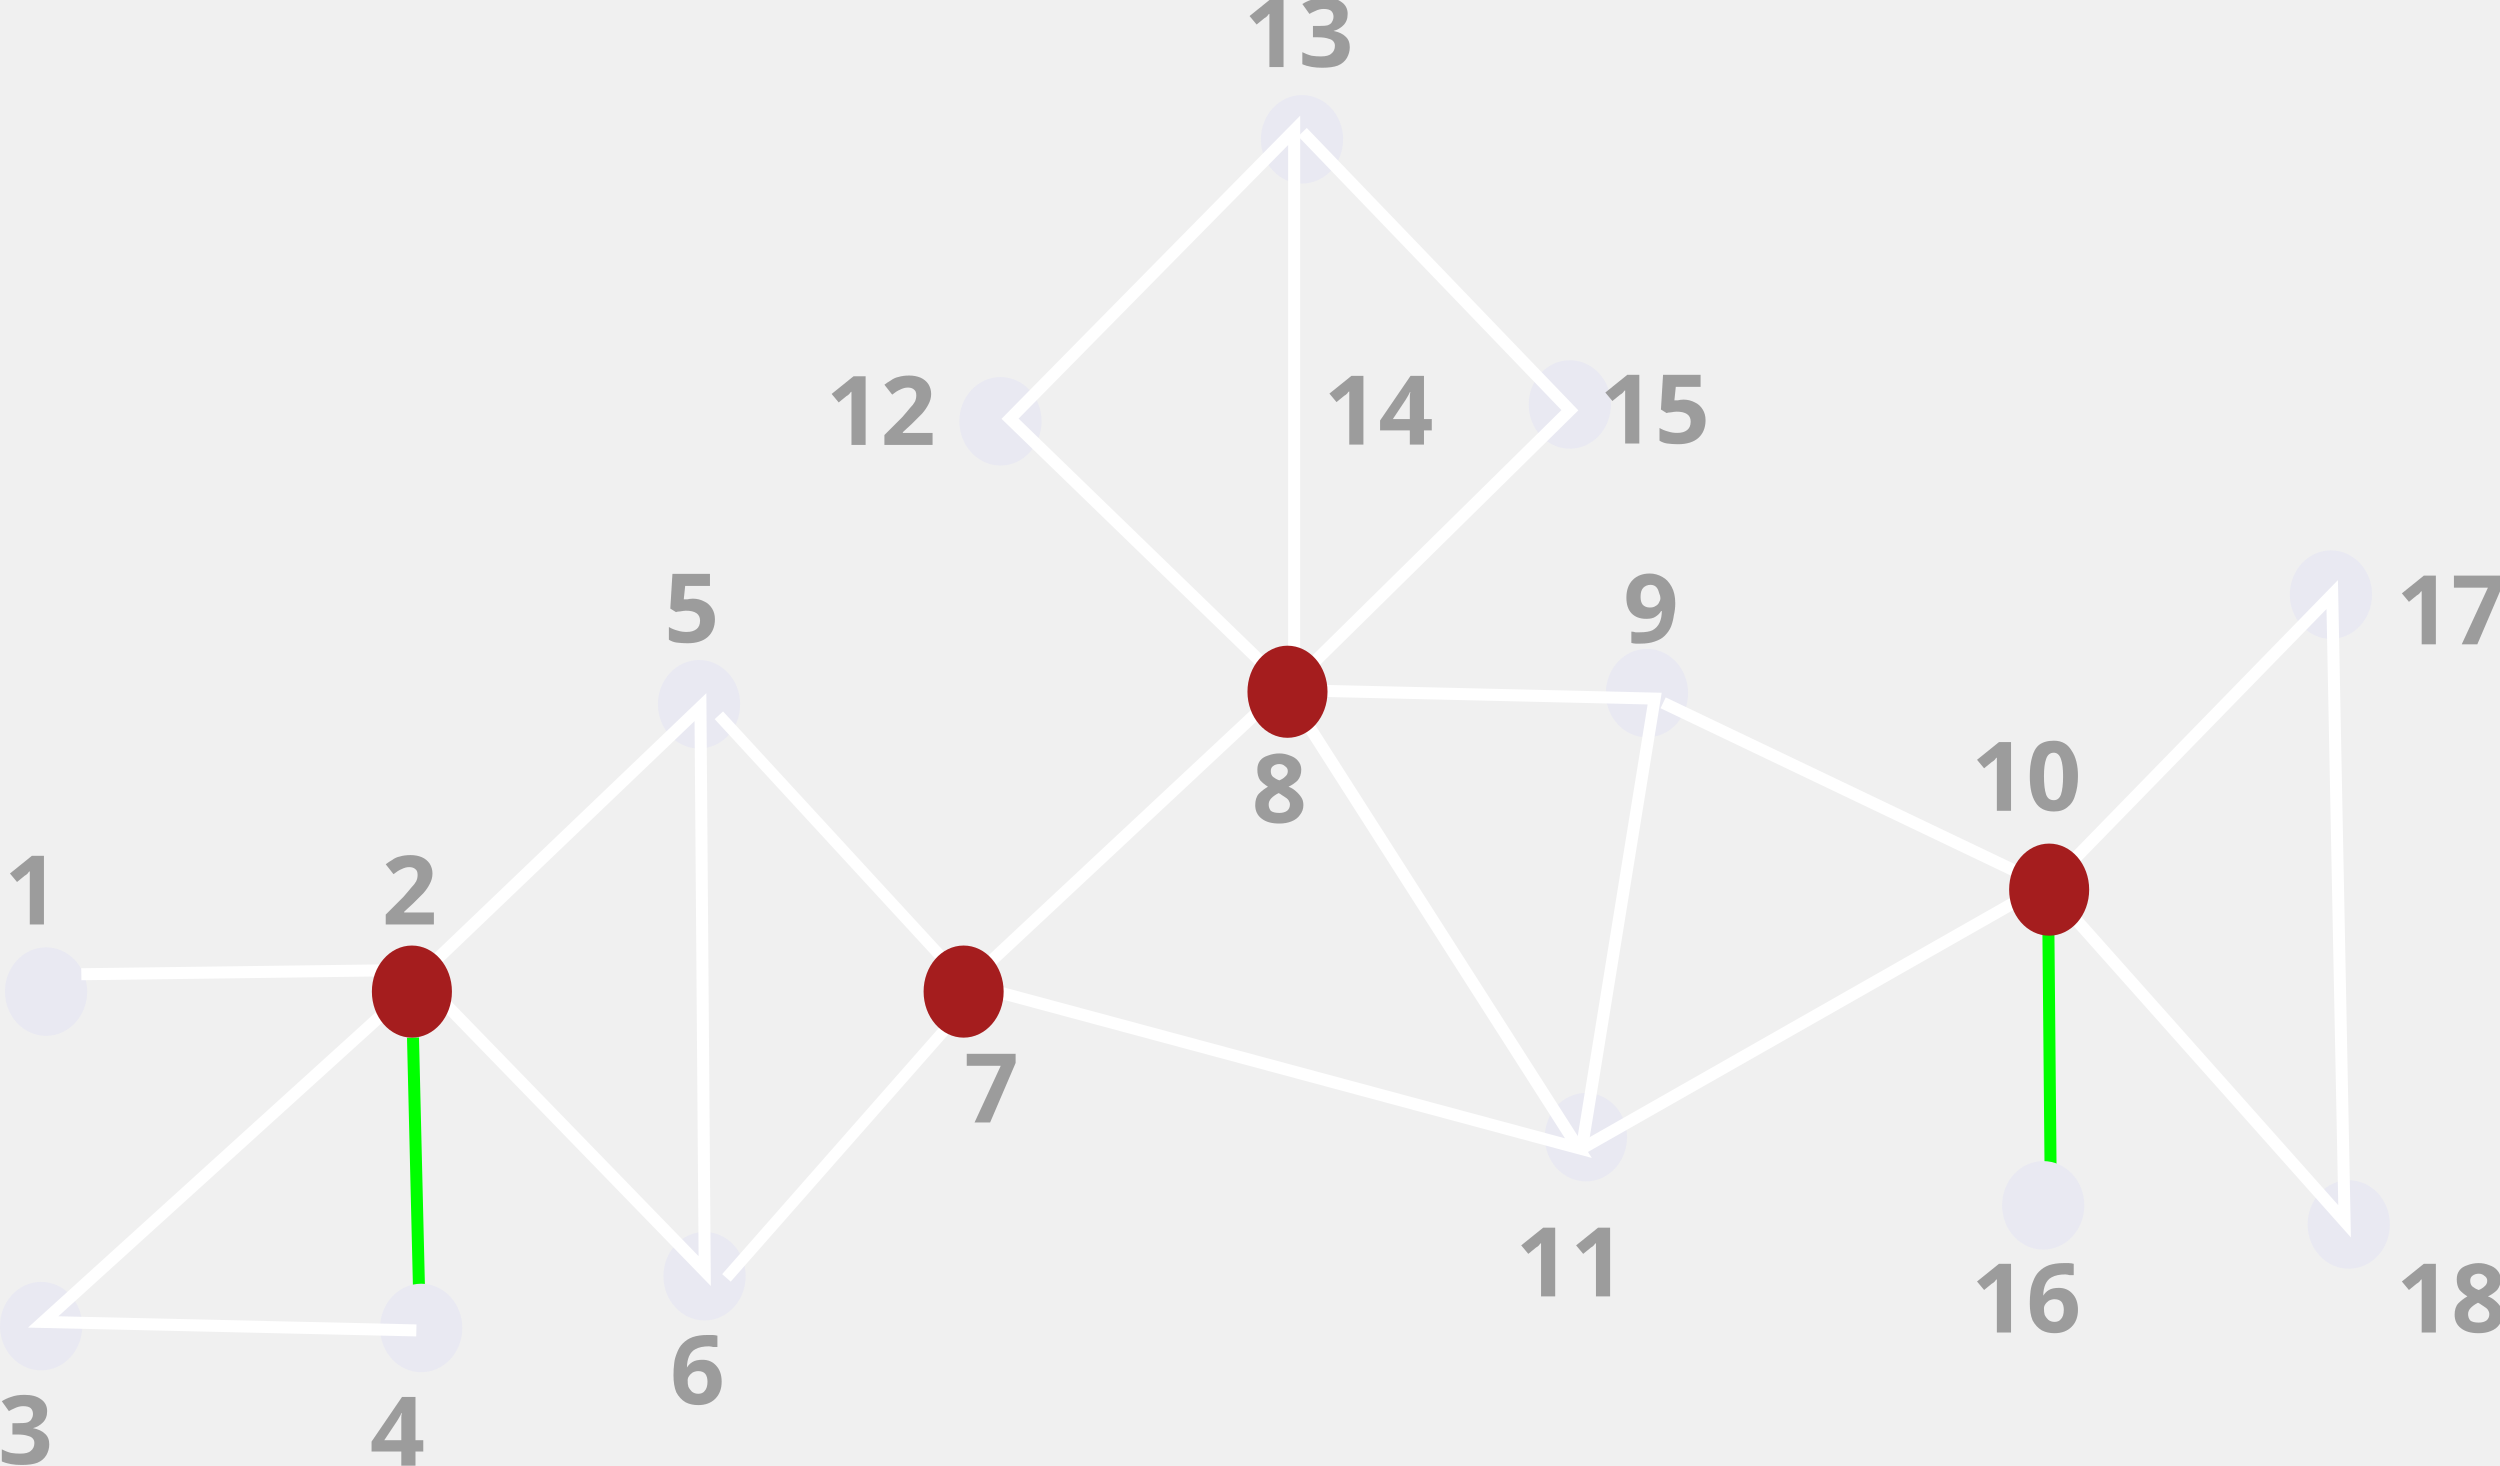
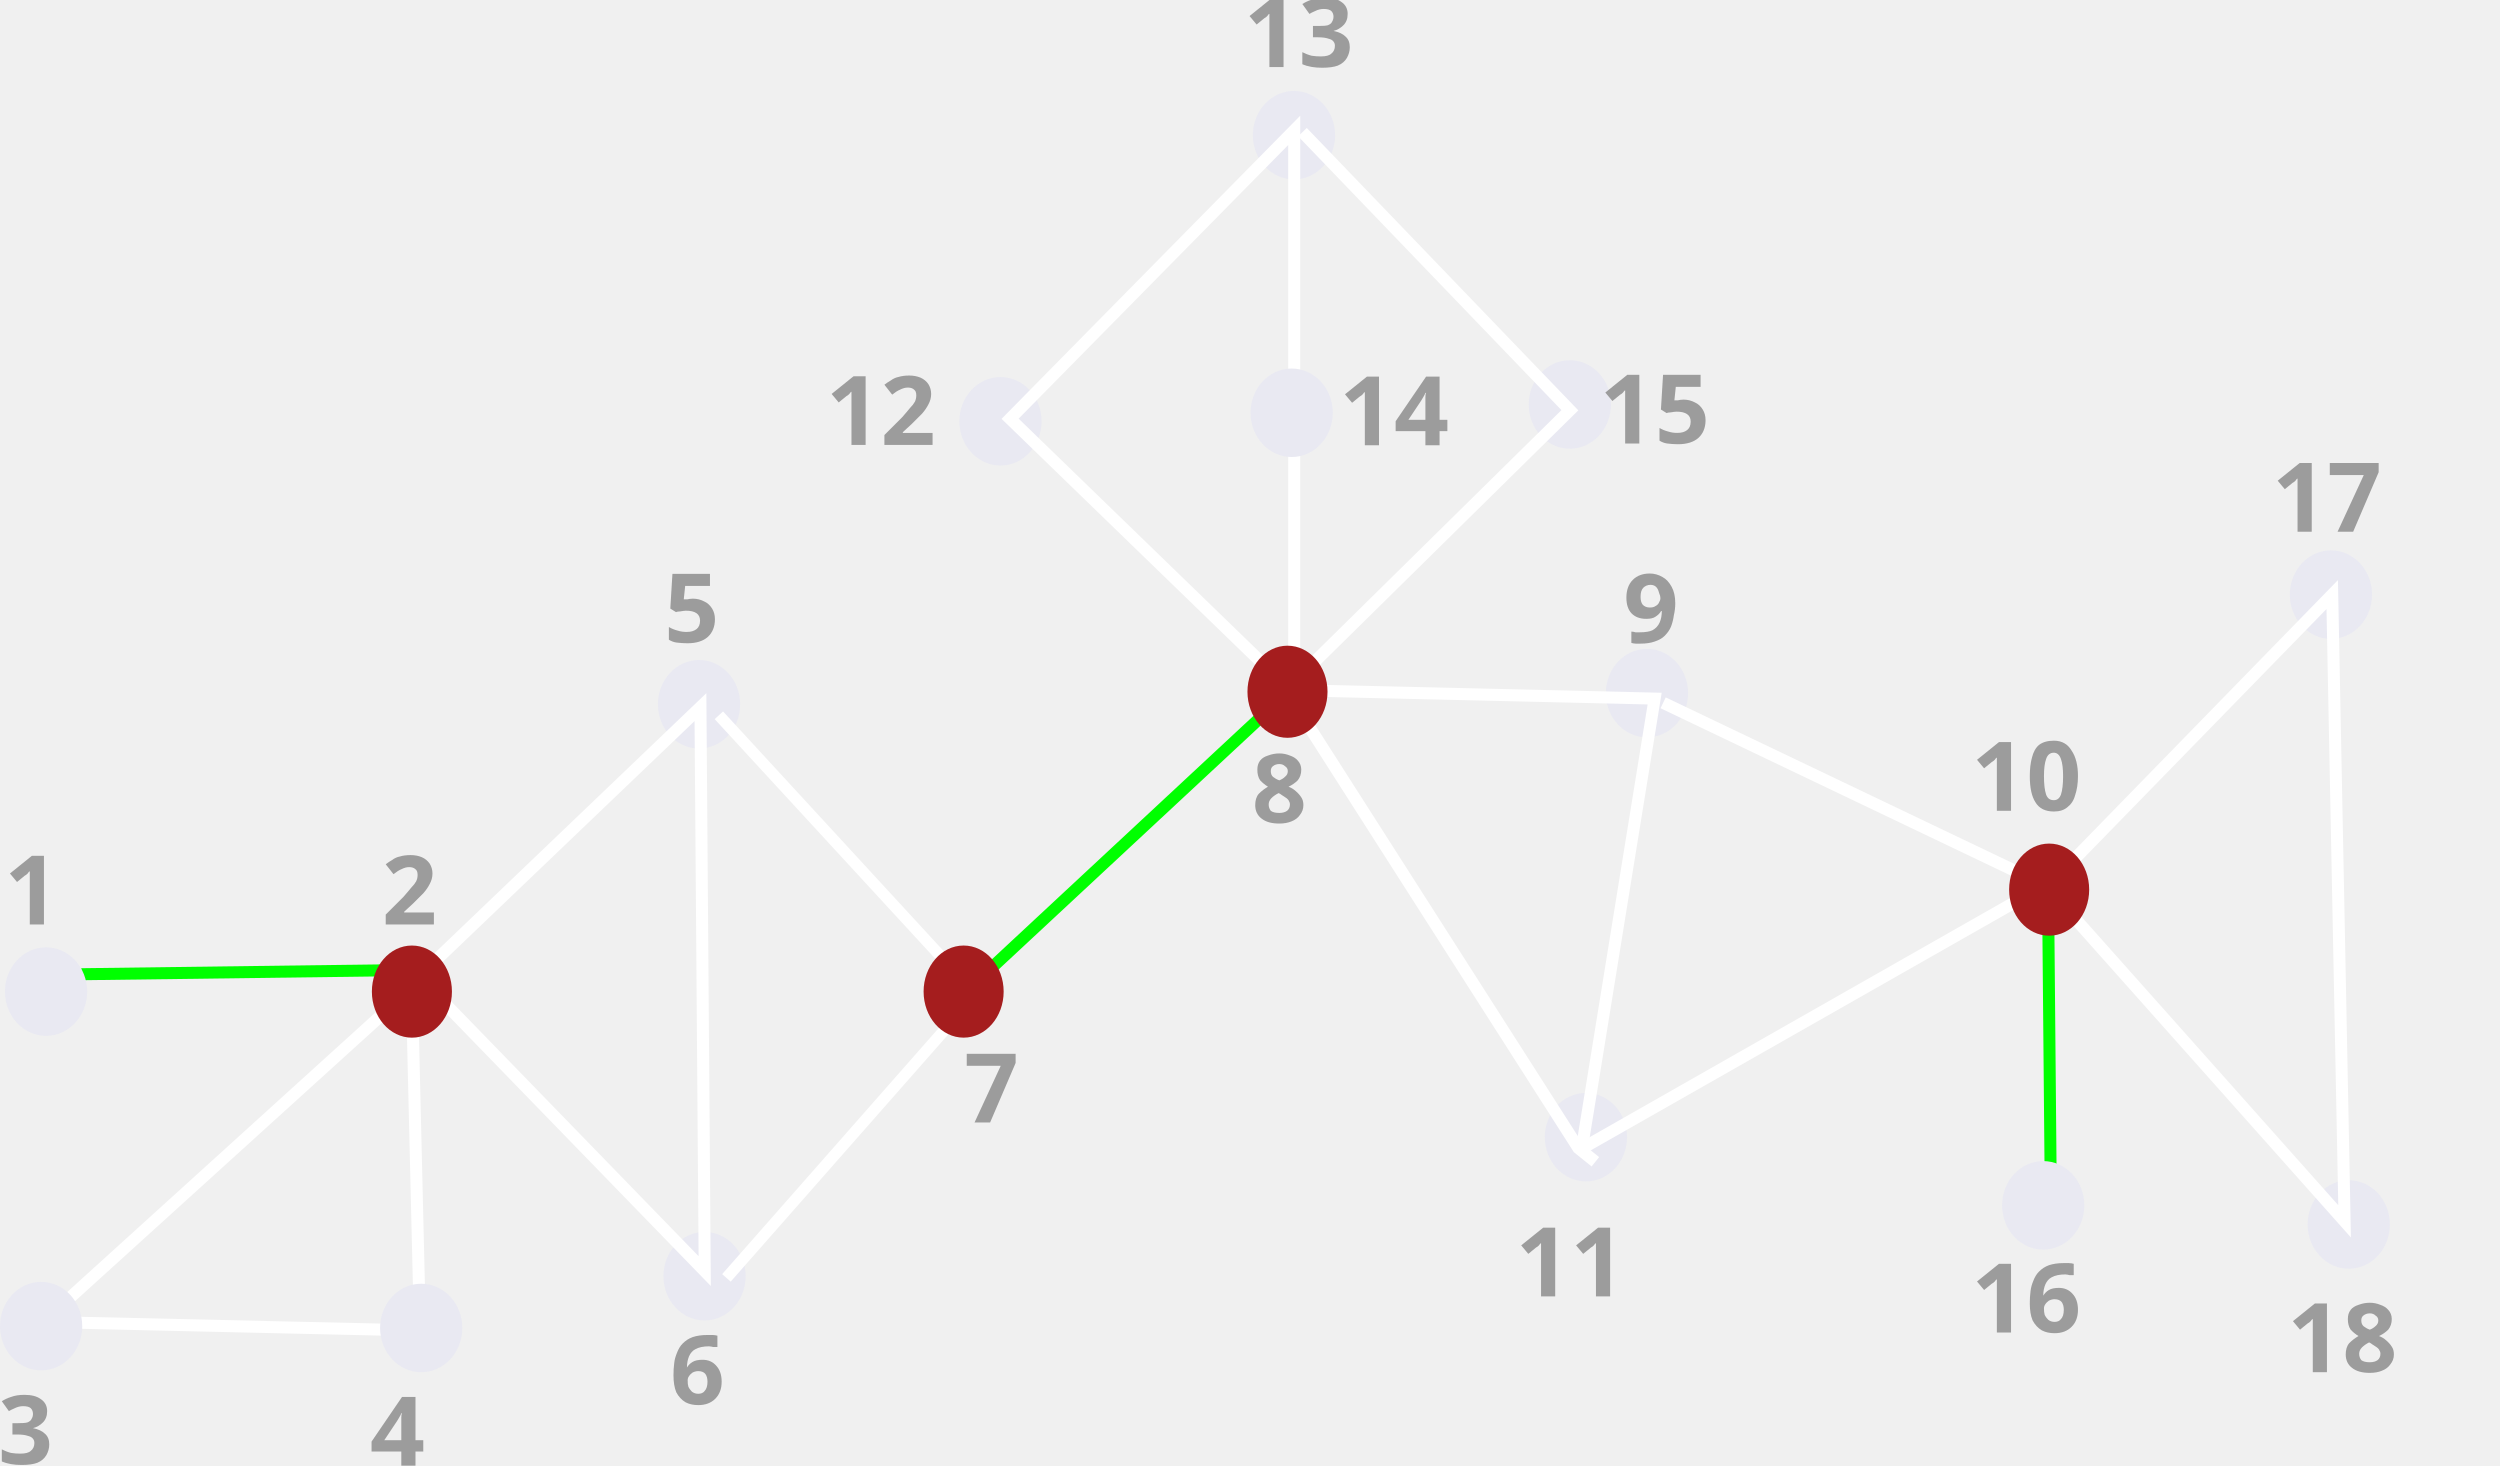
<svg xmlns="http://www.w3.org/2000/svg" xmlns:xlink="http://www.w3.org/1999/xlink" width="55.146mm" height="32.33mm" viewBox="0 0 55.146 32.33" version="1.1" id="svg8">
  <defs id="defs2">
-     <color-profile name="Latitude-7290" xlink:href="../../../../.local/share/icc/edid-bb57a989220c829e190afca1750301fe.icc" id="color-profile2207" />
+     <color-profile name="Latitude-7290" xlink:href="../../../../.local/share/icc/edid-bb57a989220c829e190afca1750301fe.icc" id="color-profile1447" />
  </defs>
  <g id="layer1" transform="translate(-38.80401,-153.154)">
    <path style="display:inline;fill:none;fill-rule:evenodd;stroke:#00ff00;stroke-width:0.265px;stroke-linecap:butt;stroke-linejoin:miter;stroke-opacity:1" d="m 83.979,172.644 0.064,7.08" id="path2201" />
-     <path style="fill:none;fill-rule:evenodd;stroke:#00ff00;stroke-width:0.265px;stroke-linecap:butt;stroke-linejoin:miter;stroke-opacity:1" d="m 47.914,176.042 0.15,6.276" id="path2203" />
+     <path style="fill:none;fill-rule:evenodd;stroke:#00ff00;stroke-width:0.265px;stroke-linecap:butt;stroke-linejoin:miter;stroke-opacity:1" d="m 40.598,174.644 7.296,-0.094" id="path1954" />
+     <path style="display:inline;fill:none;fill-rule:evenodd;stroke:#00ff00;stroke-width:0.265px;stroke-linecap:butt;stroke-linejoin:miter;stroke-opacity:1" d="m 67.087,168.536 -6.9,6.422" id="path2201-7" />
+     <path style="fill:none;fill-rule:evenodd;stroke:#ffffff;stroke-width:0.265px;stroke-linecap:butt;stroke-linejoin:miter;stroke-opacity:1" d="m 47.801,175.018 -8.045,7.296 8.232,0.187" id="path1956" />
+     <path style="fill:none;fill-rule:evenodd;stroke:#ffffff;stroke-width:0.265px;stroke-linecap:butt;stroke-linejoin:miter;stroke-opacity:1" d="m 47.914,176.042 0.15,6.276" id="path2203" />
    <ellipse style="fill:#e9e9f2;stroke-width:0.13;stroke:#000000;stroke-opacity:0" id="ellipse24-2" transform="rotate(90)" ry="0.907" rx="0.976" cy="-39.82" cx="175.027" />
    <ellipse style="fill:#e9e9f2;stroke:#000000;stroke-width:0.13;stroke-opacity:0" id="ellipse24-2-3" transform="rotate(90)" ry="0.907" rx="0.976" cy="-54.345" cx="181.305" />
    <ellipse style="fill:#e9e9f2;stroke:#000000;stroke-width:0.13;stroke-opacity:0" id="ellipse24-2-7" transform="rotate(90)" ry="0.907" rx="0.976" cy="-48.095" cx="182.447" />
    <ellipse style="fill:#e9e9f2;stroke:#000000;stroke-width:0.13;stroke-opacity:0" id="ellipse24-2-5" transform="rotate(90)" ry="0.907" rx="0.976" cy="-54.224" cx="168.689" />
    <ellipse style="fill:#e9e9f2;stroke:#000000;stroke-width:0.13;stroke-opacity:0" id="ellipse24-2-35" transform="rotate(90)" ry="0.907" rx="0.976" cy="-60.873" cx="162.447" />
-     <ellipse style="fill:#e9e9f2;stroke:#000000;stroke-width:0.13;stroke-opacity:0" id="ellipse24-2-62" transform="rotate(90)" ry="0.907" rx="0.976" cy="-67.524" cx="156.227" />
+     <ellipse style="fill:#e9e9f2;stroke:#000000;stroke-width:0.13;stroke-opacity:0" id="ellipse24-2-62" transform="rotate(90)" ry="0.907" rx="0.976" cy="-67.347" cx="156.136" />
    <ellipse style="fill:#e9e9f2;stroke:#000000;stroke-width:0.13;stroke-opacity:0" id="ellipse24-2-9" transform="rotate(90)" ry="0.907" rx="0.976" cy="-73.432" cx="162.076" />
    <ellipse style="fill:#e9e9f2;stroke:#000000;stroke-width:0.13;stroke-opacity:0" id="ellipse24-2-12" transform="rotate(90)" ry="0.907" rx="0.976" cy="-75.133" cx="168.443" />
    <ellipse style="fill:#e9e9f2;stroke:#000000;stroke-width:0.13;stroke-opacity:0" id="ellipse24-2-70" transform="rotate(90)" ry="0.907" rx="0.976" cy="-73.787" cx="178.238" />
    <ellipse style="fill:#e9e9f2;stroke:#000000;stroke-width:0.13;stroke-opacity:0" id="ellipse24-2-93" transform="rotate(90)" ry="0.907" rx="0.976" cy="-83.874" cx="179.742" />
    <ellipse style="fill:#e9e9f2;stroke:#000000;stroke-width:0.13;stroke-opacity:0" id="ellipse24-2-60" transform="rotate(90)" ry="0.907" rx="0.976" cy="-90.614" cx="180.164" />
    <ellipse style="fill:#e9e9f2;stroke:#000000;stroke-width:0.13;stroke-opacity:0" id="ellipse24-2-626" transform="rotate(90)" ry="0.907" rx="0.976" cy="-90.221" cx="166.27" />
    <ellipse style="fill:#e9e9f2;stroke:#000000;stroke-width:0.13;stroke-opacity:0" id="ellipse24-2-6" transform="rotate(90)" ry="0.907" rx="0.976" cy="-39.711" cx="182.406" />
-     <path style="fill:none;fill-rule:evenodd;stroke:#ffffff;stroke-width:0.265px;stroke-linecap:butt;stroke-linejoin:miter;stroke-opacity:1" d="m 40.598,174.644 7.296,-0.094" id="path1954" />
-     <path style="fill:none;fill-rule:evenodd;stroke:#ffffff;stroke-width:0.265px;stroke-linecap:butt;stroke-linejoin:miter;stroke-opacity:1" d="m 47.801,175.018 -8.045,7.296 8.232,0.187" id="path1956" />
    <path style="fill:none;fill-rule:evenodd;stroke:#ffffff;stroke-width:0.265px;stroke-linecap:butt;stroke-linejoin:miter;stroke-opacity:1" d="m 48.082,174.738 6.267,6.455 -0.094,-12.441 -6.455,6.174" id="path1958" />
    <path style="fill:none;fill-rule:evenodd;stroke:#ffffff;stroke-width:0.251px;stroke-linecap:butt;stroke-linejoin:miter;stroke-opacity:1" d="m 54.661,168.932 5.669,6.158 -5.502,6.252" id="path1960" />
-     <path style="fill:none;fill-rule:evenodd;stroke:#ffffff;stroke-width:0.265px;stroke-linecap:butt;stroke-linejoin:miter;stroke-opacity:1" d="m 60.055,174.925 7.109,-6.642 -6.08,-5.893 6.267,-6.361 v 12.722" id="path1962" />
-     <path style="fill:none;fill-rule:evenodd;stroke:#ffffff;stroke-width:0.265px;stroke-linecap:butt;stroke-linejoin:miter;stroke-opacity:1" d="m 67.534,156.069 5.899,6.134 -6.267,6.174 6.455,10.103 -13.564,-3.648" id="path1964" />
+     <path style="fill:none;fill-rule:evenodd;stroke:#ffffff;stroke-width:0.265px;stroke-linecap:butt;stroke-linejoin:miter;stroke-opacity:1" d="m 67.338,168.375 -0.173,-0.091 -6.08,-5.893 6.267,-6.361 v 12.722" id="path1962" />
+     <path style="fill:none;fill-rule:evenodd;stroke:#ffffff;stroke-width:0.265px;stroke-linecap:butt;stroke-linejoin:miter;stroke-opacity:1" d="m 67.534,156.069 5.899,6.134 -6.267,6.174 6.455,10.103 0.374,0.301" id="path1964" />
    <path style="fill:none;fill-rule:evenodd;stroke:#ffffff;stroke-width:0.265px;stroke-linecap:butt;stroke-linejoin:miter;stroke-opacity:1" d="m 73.713,178.386 1.59,-9.822 -8.045,-0.187" id="path1966" />
    <path style="fill:none;fill-rule:evenodd;stroke:#ffffff;stroke-width:0.265px;stroke-linecap:butt;stroke-linejoin:miter;stroke-opacity:1" d="m 75.49,168.657 8.419,4.022 -10.196,5.8" id="path1968" />
    <path style="fill:none;fill-rule:evenodd;stroke:#ffffff;stroke-width:0.265px;stroke-linecap:butt;stroke-linejoin:miter;stroke-opacity:1" d="m 83.909,172.773 6.34,-6.504 0.273,13.826 -6.519,-7.322" id="path1970" />
    <ellipse style="fill:#a51d1e;stroke-width:0.131" cx="172.778" cy="-84.005" id="ellipse24-2-227" transform="rotate(90)" rx="1.016" ry="0.883" />
    <ellipse style="fill:#a51d1e;stroke-width:0.131" cx="168.413" cy="-67.204" id="ellipse24-2-4" transform="rotate(90)" rx="1.016" ry="0.883" />
    <ellipse style="fill:#a51d1e;stroke-width:0.131" cx="175.027" cy="-60.06" id="ellipse24-2-1" transform="rotate(90)" rx="1.016" ry="0.883" />
    <ellipse style="fill:#a51d1e;stroke-width:0.131" cx="175.027" cy="-47.89" id="ellipse24-2-22" transform="rotate(90)" rx="1.016" ry="0.883" />
    <text font-size="9.031" style="font-style:normal;font-variant:normal;font-weight:bold;font-stretch:normal;font-size:2.117px;line-height:0%;font-family:sans-serif;-inkscape-font-specification:'sans-serif, Bold';font-variant-ligatures:normal;font-variant-caps:normal;font-variant-numeric:normal;font-feature-settings:normal;text-align:start;writing-mode:lr-tb;text-anchor:start;opacity:0.961;fill:#999999;stroke-width:0.505" x="38.899" y="173.55" id="text78-6">
      <tspan style="fill:#999999;stroke-width:0.505" id="tspan1998" x="38.899" y="173.55">1</tspan>
    </text>
-     <text font-size="9.031" style="font-style:normal;font-variant:normal;font-weight:bold;font-stretch:normal;font-size:2.117px;line-height:0%;font-family:sans-serif;-inkscape-font-specification:'sans-serif, Bold';font-variant-ligatures:normal;font-variant-caps:normal;font-variant-numeric:normal;font-feature-settings:normal;text-align:start;writing-mode:lr-tb;text-anchor:start;opacity:0.961;fill:#999999;stroke-width:0.505" x="91.661" y="182.543" id="text78-6-0">
-       <tspan id="tspan2376" x="91.661" y="182.543">18</tspan>
+     <text font-size="9.031" style="font-style:normal;font-variant:normal;font-weight:bold;font-stretch:normal;font-size:2.117px;line-height:0%;font-family:sans-serif;-inkscape-font-specification:'sans-serif, Bold';font-variant-ligatures:normal;font-variant-caps:normal;font-variant-numeric:normal;font-feature-settings:normal;text-align:start;writing-mode:lr-tb;text-anchor:start;opacity:0.961;fill:#999999;stroke-width:0.505" x="89.256" y="183.422" id="text78-6-0">
+       <tspan id="tspan2376" x="89.256" y="183.422">18</tspan>
    </text>
-     <text font-size="9.031" style="font-style:normal;font-variant:normal;font-weight:bold;font-stretch:normal;font-size:2.117px;line-height:0%;font-family:sans-serif;-inkscape-font-specification:'sans-serif, Bold';font-variant-ligatures:normal;font-variant-caps:normal;font-variant-numeric:normal;font-feature-settings:normal;text-align:start;writing-mode:lr-tb;text-anchor:start;opacity:0.961;fill:#999999;stroke-width:0.505" x="91.661" y="167.364" id="text78-6-4">
-       <tspan id="tspan2374" x="91.661" y="167.364">17</tspan>
+     <text font-size="9.031" style="font-style:normal;font-variant:normal;font-weight:bold;font-stretch:normal;font-size:2.117px;line-height:0%;font-family:sans-serif;-inkscape-font-specification:'sans-serif, Bold';font-variant-ligatures:normal;font-variant-caps:normal;font-variant-numeric:normal;font-feature-settings:normal;text-align:start;writing-mode:lr-tb;text-anchor:start;opacity:0.961;fill:#999999;stroke-width:0.505" x="88.923" y="164.88" id="text78-6-4">
+       <tspan id="tspan2374" x="88.923" y="164.88">17</tspan>
    </text>
    <text font-size="9.031" style="font-style:normal;font-variant:normal;font-weight:bold;font-stretch:normal;font-size:2.117px;line-height:0%;font-family:sans-serif;-inkscape-font-specification:'sans-serif, Bold';font-variant-ligatures:normal;font-variant-caps:normal;font-variant-numeric:normal;font-feature-settings:normal;text-align:start;writing-mode:lr-tb;text-anchor:start;opacity:0.961;fill:#999999;stroke-width:0.505" x="82.29" y="182.546" id="text78-6-6">
      <tspan id="tspan2372" x="82.29" y="182.546">16</tspan>
    </text>
    <text font-size="9.031" style="font-style:normal;font-variant:normal;font-weight:bold;font-stretch:normal;font-size:2.117px;line-height:0%;font-family:sans-serif;-inkscape-font-specification:'sans-serif, Bold';font-variant-ligatures:normal;font-variant-caps:normal;font-variant-numeric:normal;font-feature-settings:normal;text-align:start;writing-mode:lr-tb;text-anchor:start;opacity:0.961;fill:#999999;stroke-width:0.505" x="74.089" y="162.934" id="text78-6-2">
      <tspan id="tspan2370" x="74.089" y="162.934">15</tspan>
    </text>
-     <text font-size="9.031" style="font-style:normal;font-variant:normal;font-weight:bold;font-stretch:normal;font-size:2.117px;line-height:0%;font-family:sans-serif;-inkscape-font-specification:'sans-serif, Bold';font-variant-ligatures:normal;font-variant-caps:normal;font-variant-numeric:normal;font-feature-settings:normal;text-align:start;writing-mode:lr-tb;text-anchor:start;opacity:0.961;fill:#999999;stroke-width:0.505" x="68.003" y="162.962" id="text78-6-65">
-       <tspan id="tspan2368" x="68.003" y="162.962">14</tspan>
+     <text font-size="9.031" style="font-style:normal;font-variant:normal;font-weight:bold;font-stretch:normal;font-size:2.117px;line-height:0%;font-family:sans-serif;-inkscape-font-specification:'sans-serif, Bold';font-variant-ligatures:normal;font-variant-caps:normal;font-variant-numeric:normal;font-feature-settings:normal;text-align:start;writing-mode:lr-tb;text-anchor:start;opacity:0.961;fill:#999999;stroke-width:0.505" x="68.346" y="162.974" id="text78-6-65">
+       <tspan id="tspan2368" x="68.346" y="162.974">14</tspan>
    </text>
    <text font-size="9.031" style="font-style:normal;font-variant:normal;font-weight:bold;font-stretch:normal;font-size:2.117px;line-height:0%;font-family:sans-serif;-inkscape-font-specification:'sans-serif, Bold';font-variant-ligatures:normal;font-variant-caps:normal;font-variant-numeric:normal;font-feature-settings:normal;text-align:start;writing-mode:lr-tb;text-anchor:start;opacity:0.961;fill:#999999;stroke-width:0.505" x="66.243" y="154.632" id="text78-6-3">
      <tspan id="tspan2366" x="66.243" y="154.632">13</tspan>
    </text>
    <text font-size="9.031" style="font-style:normal;font-variant:normal;font-weight:bold;font-stretch:normal;font-size:2.117px;line-height:0%;font-family:sans-serif;-inkscape-font-specification:'sans-serif, Bold';font-variant-ligatures:normal;font-variant-caps:normal;font-variant-numeric:normal;font-feature-settings:normal;text-align:start;writing-mode:lr-tb;text-anchor:start;opacity:0.961;fill:#999999;stroke-width:0.505" x="57.023" y="162.966" id="text78-6-18">
      <tspan id="tspan2364" x="57.023" y="162.966">12</tspan>
    </text>
    <text font-size="9.031" style="font-style:normal;font-variant:normal;font-weight:bold;font-stretch:normal;font-size:2.117px;line-height:0%;font-family:sans-serif;-inkscape-font-specification:'sans-serif, Bold';font-variant-ligatures:normal;font-variant-caps:normal;font-variant-numeric:normal;font-feature-settings:normal;text-align:start;writing-mode:lr-tb;text-anchor:start;opacity:0.961;fill:#999999;stroke-width:0.505" x="72.236" y="181.752" id="text78-6-34">
      <tspan id="tspan2362" x="72.236" y="181.752">11</tspan>
    </text>
    <text font-size="9.031" style="font-style:normal;font-variant:normal;font-weight:bold;font-stretch:normal;font-size:2.117px;line-height:0%;font-family:sans-serif;-inkscape-font-specification:'sans-serif, Bold';font-variant-ligatures:normal;font-variant-caps:normal;font-variant-numeric:normal;font-feature-settings:normal;text-align:start;writing-mode:lr-tb;text-anchor:start;opacity:0.961;fill:#999999;stroke-width:0.505" x="82.291" y="171.036" id="text78-6-16">
      <tspan id="tspan2360" x="82.291" y="171.036">10</tspan>
    </text>
    <text font-size="9.031" style="font-style:normal;font-variant:normal;font-weight:bold;font-stretch:normal;font-size:2.117px;line-height:0%;font-family:sans-serif;-inkscape-font-specification:'sans-serif, Bold';font-variant-ligatures:normal;font-variant-caps:normal;font-variant-numeric:normal;font-feature-settings:normal;text-align:start;writing-mode:lr-tb;text-anchor:start;opacity:0.961;fill:#999999;stroke-width:0.505" x="74.618" y="167.334" id="text78-6-83">
      <tspan id="tspan2358" x="74.618" y="167.334">9</tspan>
    </text>
    <text font-size="9.031" style="font-style:normal;font-variant:normal;font-weight:bold;font-stretch:normal;font-size:2.117px;line-height:0%;font-family:sans-serif;-inkscape-font-specification:'sans-serif, Bold';font-variant-ligatures:normal;font-variant-caps:normal;font-variant-numeric:normal;font-feature-settings:normal;text-align:start;writing-mode:lr-tb;text-anchor:start;opacity:0.961;fill:#999999;stroke-width:0.505" x="66.416" y="171.301" id="text78-6-28">
      <tspan id="tspan2356" x="66.416" y="171.301">8</tspan>
    </text>
    <text font-size="9.031" style="font-style:normal;font-variant:normal;font-weight:bold;font-stretch:normal;font-size:2.117px;line-height:0%;font-family:sans-serif;-inkscape-font-specification:'sans-serif, Bold';font-variant-ligatures:normal;font-variant-caps:normal;font-variant-numeric:normal;font-feature-settings:normal;text-align:start;writing-mode:lr-tb;text-anchor:start;opacity:0.961;fill:#999999;stroke-width:0.505" x="60.066" y="177.915" id="text78-6-9">
      <tspan id="tspan2354" x="60.066" y="177.915">7</tspan>
    </text>
    <text font-size="9.031" style="font-style:normal;font-variant:normal;font-weight:bold;font-stretch:normal;font-size:2.117px;line-height:0%;font-family:sans-serif;-inkscape-font-specification:'sans-serif, Bold';font-variant-ligatures:normal;font-variant-caps:normal;font-variant-numeric:normal;font-feature-settings:normal;text-align:start;writing-mode:lr-tb;text-anchor:start;opacity:0.961;fill:#999999;stroke-width:0.505" x="53.583" y="184.133" id="text78-6-7">
      <tspan id="tspan2352" x="53.583" y="184.133">6</tspan>
    </text>
    <text font-size="9.031" style="font-style:normal;font-variant:normal;font-weight:bold;font-stretch:normal;font-size:2.117px;line-height:0%;font-family:sans-serif;-inkscape-font-specification:'sans-serif, Bold';font-variant-ligatures:normal;font-variant-caps:normal;font-variant-numeric:normal;font-feature-settings:normal;text-align:start;writing-mode:lr-tb;text-anchor:start;opacity:0.961;fill:#999999;stroke-width:0.505" x="53.451" y="167.332" id="text78-6-48">
      <tspan id="tspan2350" x="53.451" y="167.332">5</tspan>
    </text>
    <text font-size="9.031" style="font-style:normal;font-variant:normal;font-weight:bold;font-stretch:normal;font-size:2.117px;line-height:0%;font-family:sans-serif;-inkscape-font-specification:'sans-serif, Bold';font-variant-ligatures:normal;font-variant-caps:normal;font-variant-numeric:normal;font-feature-settings:normal;text-align:start;writing-mode:lr-tb;text-anchor:start;opacity:0.961;fill:#999999;stroke-width:0.505" x="46.969" y="185.484" id="text78-6-76">
      <tspan id="tspan2348" x="46.969" y="185.484">4</tspan>
    </text>
    <text font-size="9.031" style="font-style:normal;font-variant:normal;font-weight:bold;font-stretch:normal;font-size:2.117px;line-height:0%;font-family:sans-serif;-inkscape-font-specification:'sans-serif, Bold';font-variant-ligatures:normal;font-variant-caps:normal;font-variant-numeric:normal;font-feature-settings:normal;text-align:start;writing-mode:lr-tb;text-anchor:start;opacity:0.961;fill:#999999;stroke-width:0.505" x="38.767" y="185.456" id="text78-6-97">
      <tspan id="tspan2346" x="38.767" y="185.456">3</tspan>
    </text>
    <text font-size="9.031" style="font-style:normal;font-variant:normal;font-weight:bold;font-stretch:normal;font-size:2.117px;line-height:0%;font-family:sans-serif;-inkscape-font-specification:'sans-serif, Bold';font-variant-ligatures:normal;font-variant-caps:normal;font-variant-numeric:normal;font-feature-settings:normal;text-align:start;writing-mode:lr-tb;text-anchor:start;opacity:0.961;fill:#999999;stroke-width:0.505" x="47.233" y="173.55" id="text78-6-68">
      <tspan id="tspan2344" x="47.233" y="173.55">2</tspan>
    </text>
+     <ellipse style="fill:#e9e9f2;stroke:#000000;stroke-width:0.13;stroke-opacity:0" id="ellipse24-2-62-6" transform="rotate(90)" ry="0.907" rx="0.976" cy="-67.296" cx="162.259" />
  </g>
</svg>
